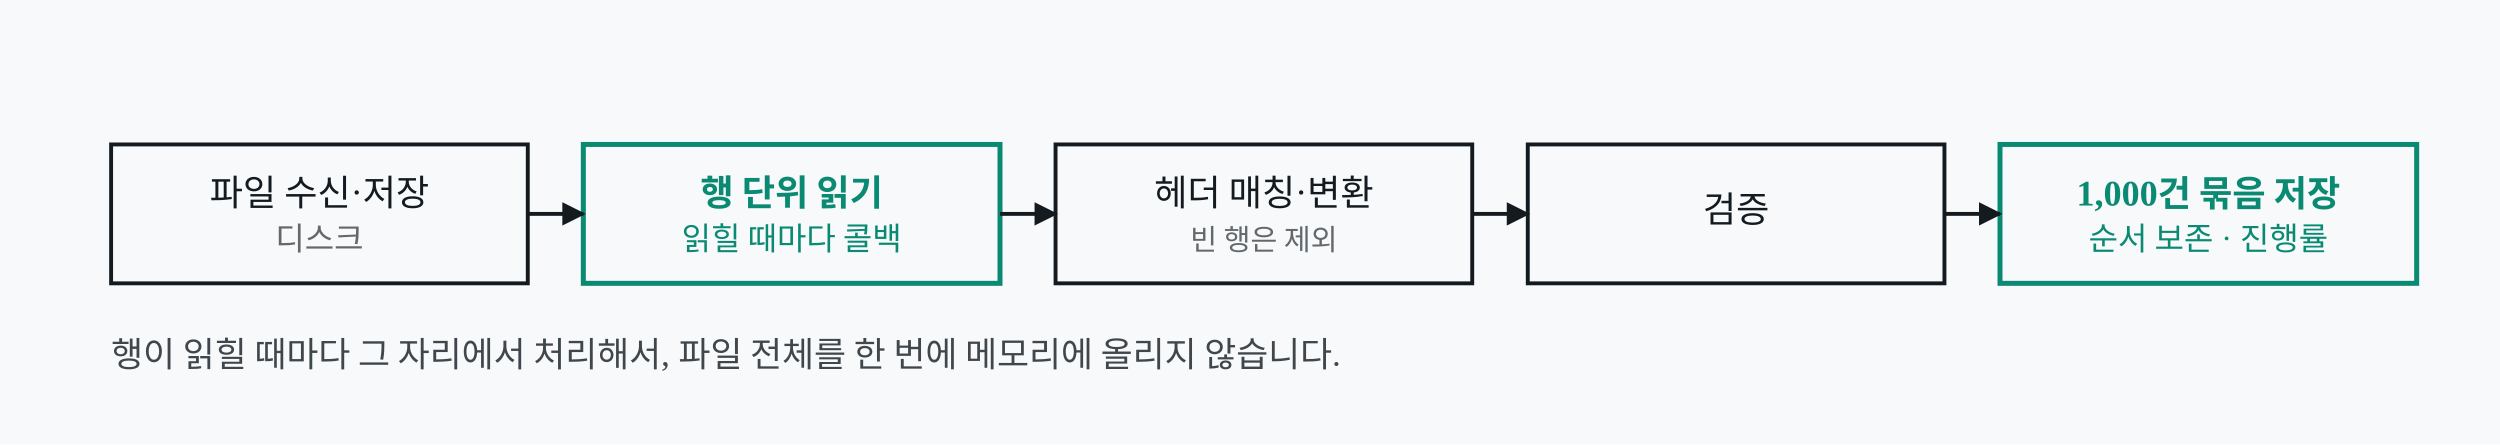
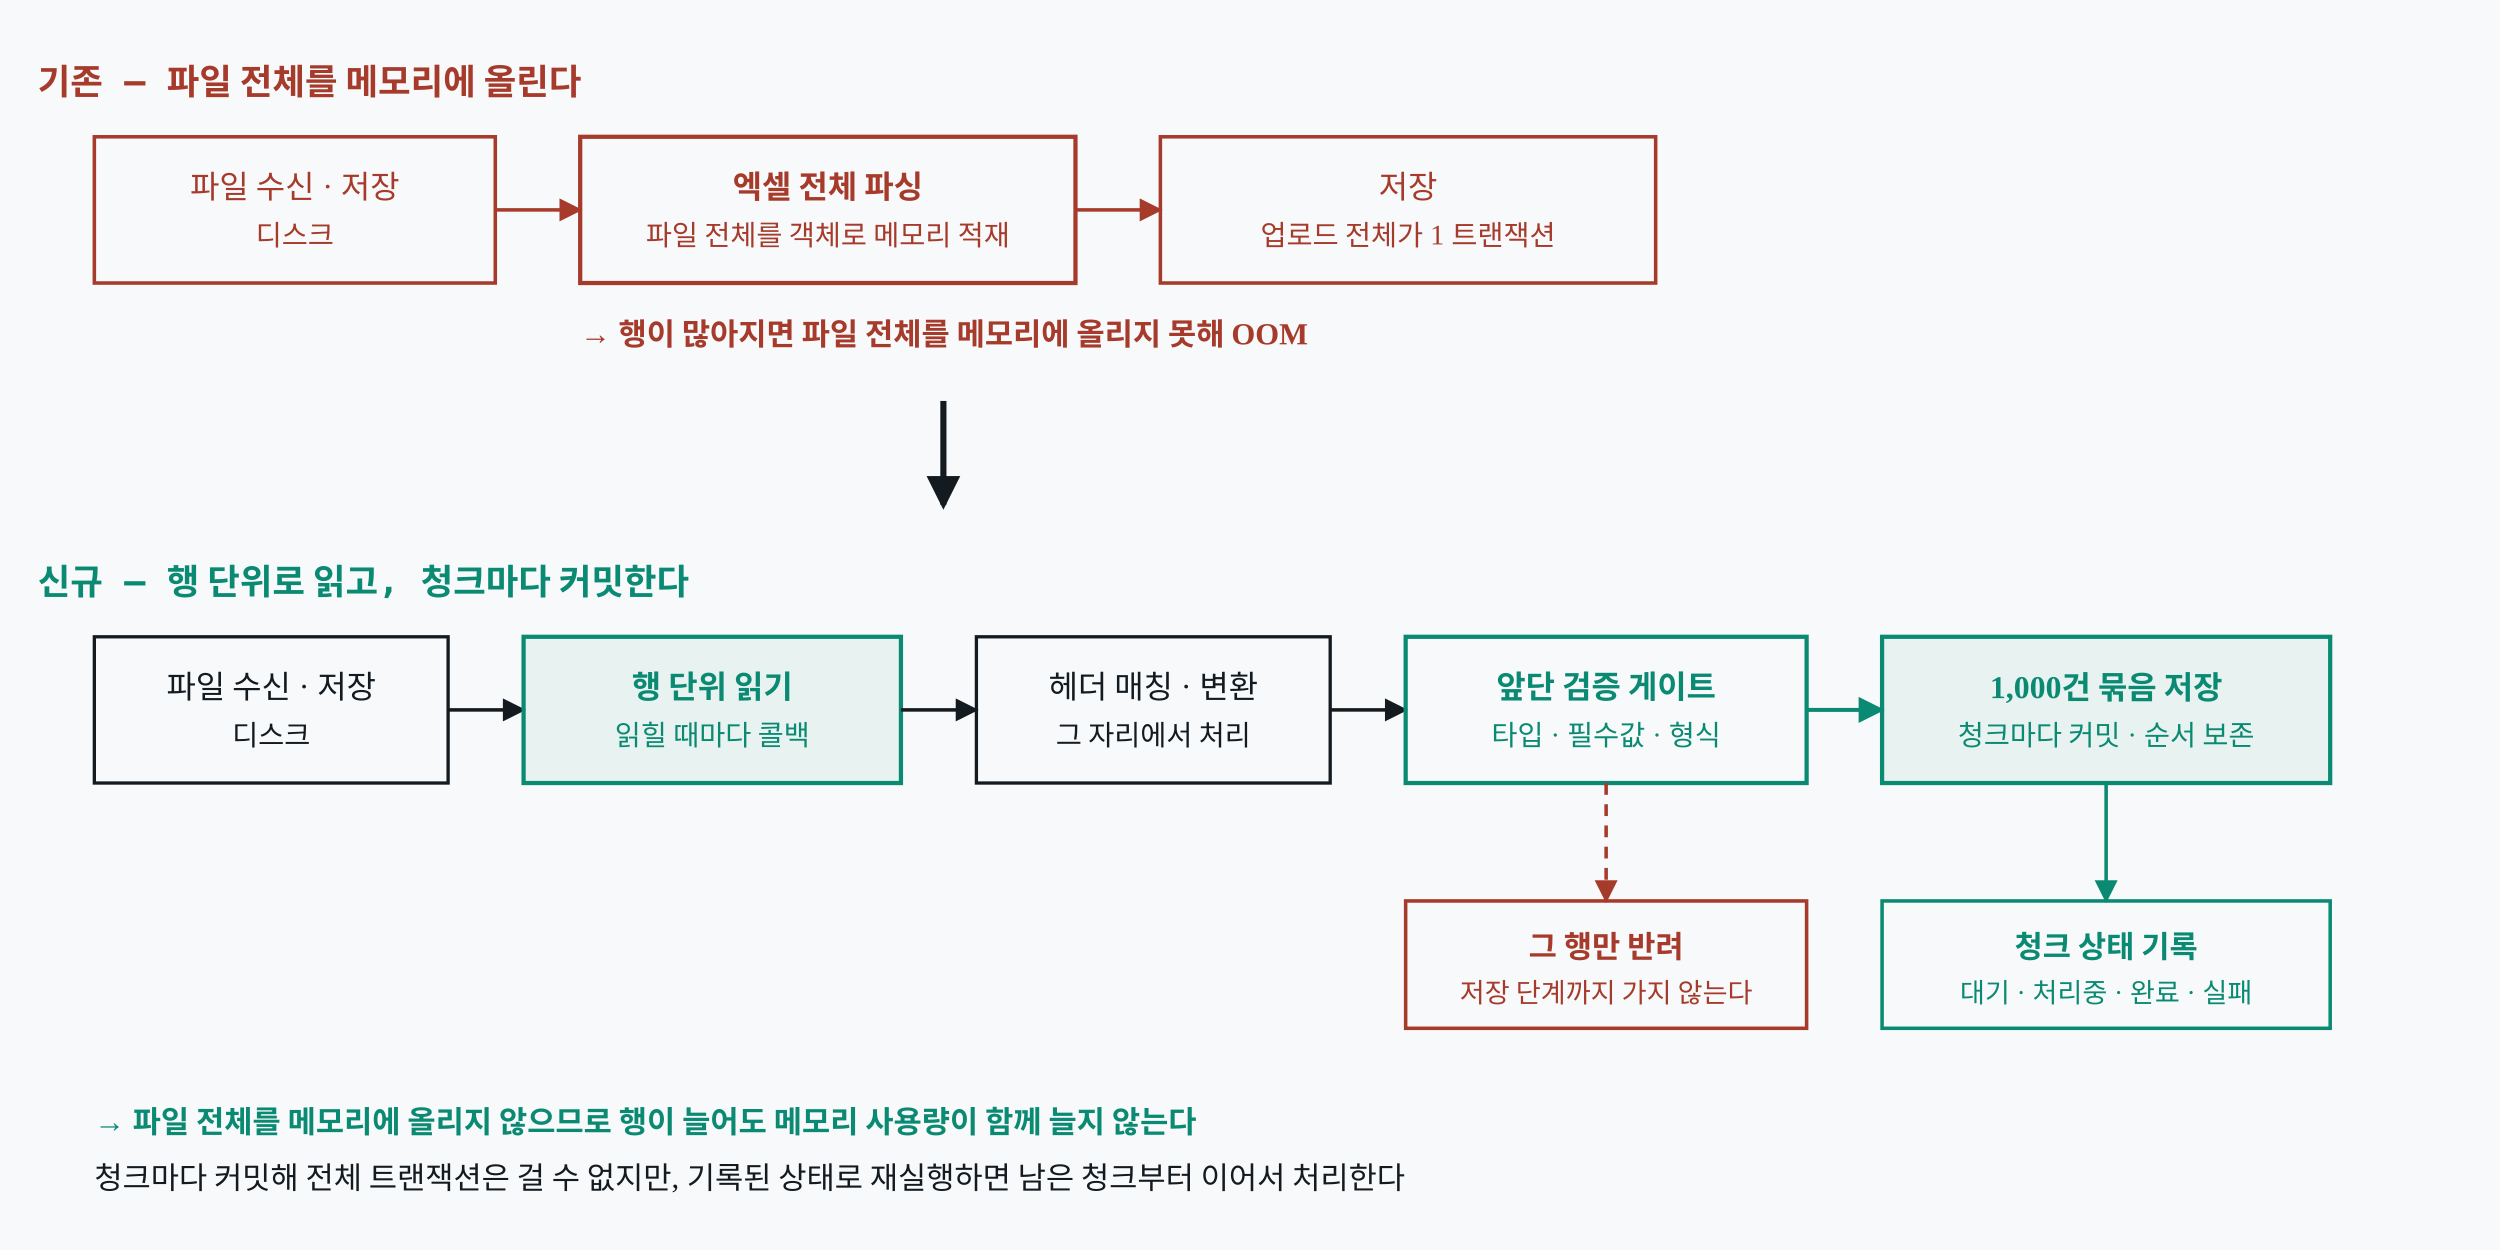
- <svg xmlns="http://www.w3.org/2000/svg" viewBox="0 0 900 160" role="img" style="color:#131A20" aria-label="엑셀 업로드 파이프라인 5단계 — 파일 수신·저장, 행 단위 읽기, 헤더 매칭·변환, 검증, 1,000건 묶음 저장 순서로 진행된다">
-   <rect width="900" height="160" fill="#F7F9FA" />
+ <svg xmlns="http://www.w3.org/2000/svg" viewBox="0 0 1060 530" role="img" style="color:#131A20" aria-label="엑셀 업로드 처리 구조 비교. 기존에는 파일을 받아 저장한 뒤 엑셀 전체를 객체로 만들어 메모리에 올리고 업로드 전체를 하나의 트랜잭션으로 저장했는데, 행이 많아지면 파일 전체를 메모리에 올리지 못해 OOM이 발생했다. 신규 구조에서는 파일을 받은 뒤 행이 읽힐 때마다 콜백으로 처리해 헤더 매칭과 형식 변환을 그 자리에서 끝내고, 앞단 검증 게이트에서 타입과 필수값과 형식을 확인한 뒤 1,000건씩 묶어 청크 단위로 커밋한다. 검증에 걸린 행은 그 행만 반려되어 반영 단계로 가지 않는다. 청크마다 커밋하므로 업로드 전체를 하나의 트랜잭션으로 묶을 수 없는 대신, 청크 처리 상태를 대기 처리중 완료 실패로 테이블에 기록해 중간에 끊겨도 재실행하면 남은 청크부터 이어서 처리한다.">
+   <rect width="1060" height="530" fill="#F7F9FA" />
  <defs>
-     <marker id="epm" viewBox="0 0 10 10" refX="9" refY="5" markerWidth="6" markerHeight="6" orient="auto-start-reverse">
+     <marker id="xa" viewBox="0 0 10 10" refX="9" refY="5" markerWidth="6.5" markerHeight="6.5" orient="auto-start-reverse">
      <path d="M0,0 L10,5 L0,10 z" fill="currentColor" />
    </marker>
+     <marker id="xar" viewBox="0 0 10 10" refX="9" refY="5" markerWidth="6.5" markerHeight="6.5" orient="auto-start-reverse">
+       <path d="M0,0 L10,5 L0,10 z" fill="#A63A2B" />
+     </marker>
+     <marker id="xag" viewBox="0 0 10 10" refX="9" refY="5" markerWidth="6.5" markerHeight="6.5" orient="auto-start-reverse">
+       <path d="M0,0 L10,5 L0,10 z" fill="#0B8A73" />
+     </marker>
+     <marker id="xbig" viewBox="0 0 10 10" refX="8.5" refY="5" markerWidth="5.5" markerHeight="5.5" orient="auto-start-reverse">
+       <path d="M0,0 L10,5 L0,10 z" fill="#131A20" />
+     </marker>
  </defs>
-   <rect x="40" y="52" width="150" height="50" fill="none" stroke="currentColor" stroke-width="1.4" />
-   <text x="115" y="74" text-anchor="middle" font-size="13" fill="currentColor">파일 수신·저장</text>
-   <text x="115" y="90" text-anchor="middle" font-size="11.5" fill="currentColor" opacity=".65">디스크</text>
-   <rect x="210" y="52" width="150" height="50" fill="none" stroke="#0B8A73" stroke-width="1.8" />
-   <text x="285" y="74" text-anchor="middle" font-size="13" fill="#0B8A73" font-weight="700">행 단위 읽기</text>
-   <text x="285" y="90" text-anchor="middle" font-size="11.5" fill="#0B8A73">읽힐 때마다 콜백</text>
-   <rect x="380" y="52" width="150" height="50" fill="none" stroke="currentColor" stroke-width="1.4" />
-   <text x="455" y="74" text-anchor="middle" font-size="13" fill="currentColor">헤더 매칭·변환</text>
-   <text x="455" y="90" text-anchor="middle" font-size="10.5" fill="currentColor" opacity=".65">빈 행은 제외</text>
-   <rect x="550" y="52" width="150" height="50" fill="none" stroke="currentColor" stroke-width="1.4" />
-   <text x="625" y="80" text-anchor="middle" font-size="13" fill="currentColor">검증</text>
-   <rect x="720" y="52" width="150" height="50" fill="none" stroke="#0B8A73" stroke-width="1.8" />
-   <text x="795" y="74" text-anchor="middle" font-size="13" fill="#0B8A73" font-weight="700">1,000건 묶음 저장</text>
-   <text x="795" y="90" text-anchor="middle" font-size="11.5" fill="#0B8A73">순서 보존 · 진행률</text>
-   <line x1="190" y1="77" x2="210" y2="77" stroke="currentColor" stroke-width="1.4" marker-end="url(#epm)" />
-   <line x1="360" y1="77" x2="380" y2="77" stroke="currentColor" stroke-width="1.4" marker-end="url(#epm)" />
-   <line x1="530" y1="77" x2="550" y2="77" stroke="currentColor" stroke-width="1.4" marker-end="url(#epm)" />
-   <line x1="700" y1="77" x2="720" y2="77" stroke="currentColor" stroke-width="1.4" marker-end="url(#epm)" />
-   <text x="40" y="132" font-size="12.5" fill="currentColor" opacity=".8">
-     행이 읽힐 때마다 그 자리에서 처리해서, 파일 전체를 한 번에 메모리에 올리지 않습니다.
-   </text>
+   <text x="16" y="40" font-family="ui-monospace, monospace" font-size="15" fill="#A63A2B" font-weight="700">기존 — 파일 전체를 메모리에 올린다</text>
+   <rect x="40" y="58" width="170" height="62" fill="none" stroke="#A63A2B" stroke-width="1.5" />
+   <text x="125" y="84" text-anchor="middle" font-size="13.5" fill="#A63A2B">파일 수신 · 저장</text>
+   <text x="125" y="104" text-anchor="middle" font-size="12" fill="#A63A2B">디스크</text>
+   <line x1="210" y1="89" x2="246" y2="89" stroke="#A63A2B" stroke-width="1.5" marker-end="url(#xar)" />
+   <rect x="246" y="58" width="210" height="62" fill="none" stroke="#A63A2B" stroke-width="1.8" />
+   <text x="351" y="84" text-anchor="middle" font-size="13.5" fill="#A63A2B" font-weight="700">엑셀 전체 파싱</text>
+   <text x="351" y="104" text-anchor="middle" font-size="12" fill="#A63A2B">파일 전체를 객체로 메모리 적재</text>
+   <line x1="456" y1="89" x2="492" y2="89" stroke="#A63A2B" stroke-width="1.5" marker-end="url(#xar)" />
+   <rect x="492" y="58" width="210" height="62" fill="none" stroke="#A63A2B" stroke-width="1.5" />
+   <text x="597" y="84" text-anchor="middle" font-size="13.5" fill="#A63A2B">저장</text>
+   <text x="597" y="104" text-anchor="middle" font-size="12" fill="#A63A2B">업로드 전체가 1 트랜잭션</text>
+   <text x="246" y="146" font-size="13" fill="#A63A2B" font-weight="700">→ 행이 많아지면 파일 전체를 메모리에 올리지 못해 OOM</text>
+   <line x1="400" y1="170" x2="400" y2="214" stroke="#131A20" stroke-width="2.6" marker-end="url(#xbig)" />
+   <text x="16" y="252" font-family="ui-monospace, monospace" font-size="15" fill="#0B8A73" font-weight="700">신규 — 행 단위로 읽고, 청크마다 커밋한다</text>
+   <rect x="40" y="270" width="150" height="62" fill="none" stroke="currentColor" stroke-width="1.4" />
+   <text x="115" y="296" text-anchor="middle" font-size="13.5" fill="currentColor">파일 수신 · 저장</text>
+   <text x="115" y="316" text-anchor="middle" font-size="12" fill="currentColor">디스크</text>
+   <line x1="190" y1="301" x2="222" y2="301" stroke="currentColor" stroke-width="1.5" marker-end="url(#xa)" />
+   <rect x="222" y="270" width="160" height="62" fill="#0B8A73" fill-opacity=".06" stroke="#0B8A73" stroke-width="1.8" />
+   <text x="302" y="296" text-anchor="middle" font-size="13.5" fill="#0B8A73" font-weight="700">행 단위 읽기</text>
+   <text x="302" y="316" text-anchor="middle" font-size="12" fill="#0B8A73">읽힐 때마다 콜백</text>
+   <line x1="382" y1="301" x2="414" y2="301" stroke="currentColor" stroke-width="1.5" marker-end="url(#xa)" />
+   <rect x="414" y="270" width="150" height="62" fill="none" stroke="currentColor" stroke-width="1.4" />
+   <text x="489" y="296" text-anchor="middle" font-size="13.5" fill="currentColor">헤더 매칭 · 변환</text>
+   <text x="489" y="316" text-anchor="middle" font-size="12" fill="currentColor">그 자리에서 처리</text>
+   <line x1="564" y1="301" x2="596" y2="301" stroke="currentColor" stroke-width="1.5" marker-end="url(#xa)" />
+   <rect x="596" y="270" width="170" height="62" fill="none" stroke="#0B8A73" stroke-width="1.8" />
+   <text x="681" y="296" text-anchor="middle" font-size="13.5" fill="#0B8A73" font-weight="700">앞단 검증 게이트</text>
+   <text x="681" y="316" text-anchor="middle" font-size="12" fill="#0B8A73">타입 · 필수값 · 형식</text>
+   <line x1="766" y1="301" x2="798" y2="301" stroke="#0B8A73" stroke-width="1.7" marker-end="url(#xag)" />
+   <rect x="798" y="270" width="190" height="62" fill="#0B8A73" fill-opacity=".06" stroke="#0B8A73" stroke-width="1.8" />
+   <text x="893" y="296" text-anchor="middle" font-size="13.5" fill="#0B8A73" font-weight="700">1,000건 묶음 저장</text>
+   <text x="893" y="316" text-anchor="middle" font-size="12" fill="#0B8A73">청크마다 커밋 · 순서 보존</text>
+   <line x1="681" y1="332" x2="681" y2="382" stroke="#A63A2B" stroke-width="1.5" stroke-dasharray="5 4" marker-end="url(#xar)" />
+   <rect x="596" y="382" width="170" height="54" fill="none" stroke="#A63A2B" stroke-width="1.5" />
+   <text x="681" y="406" text-anchor="middle" font-size="13" fill="#A63A2B" font-weight="700">그 행만 반려</text>
+   <text x="681" y="425" text-anchor="middle" font-size="11.5" fill="#A63A2B">저장 단계까지 가지 않는다</text>
+   <line x1="893" y1="332" x2="893" y2="382" stroke="#0B8A73" stroke-width="1.5" marker-end="url(#xag)" />
+   <rect x="798" y="382" width="190" height="54" fill="none" stroke="#0B8A73" stroke-width="1.5" />
+   <text x="893" y="406" text-anchor="middle" font-size="13" fill="#0B8A73" font-weight="700">청크 상태 기록</text>
+   <text x="893" y="425" text-anchor="middle" font-size="11.5" fill="#0B8A73">대기 · 처리중 · 완료 · 실패</text>
+   <text x="40" y="480" font-size="13" fill="#0B8A73" font-weight="700">→ 파일 전체를 메모리에 올리지 않으므로 행이 늘어도 메모리 사용량이 함께 늘지 않는다</text>
+   <text x="40" y="504" font-size="13" fill="#131A20">청크마다 커밋해 전체 트랜잭션은 걸 수 없지만, 기록된 상태로 재실행하면 남은 청크부터 이어서 처리한다</text>
</svg>
